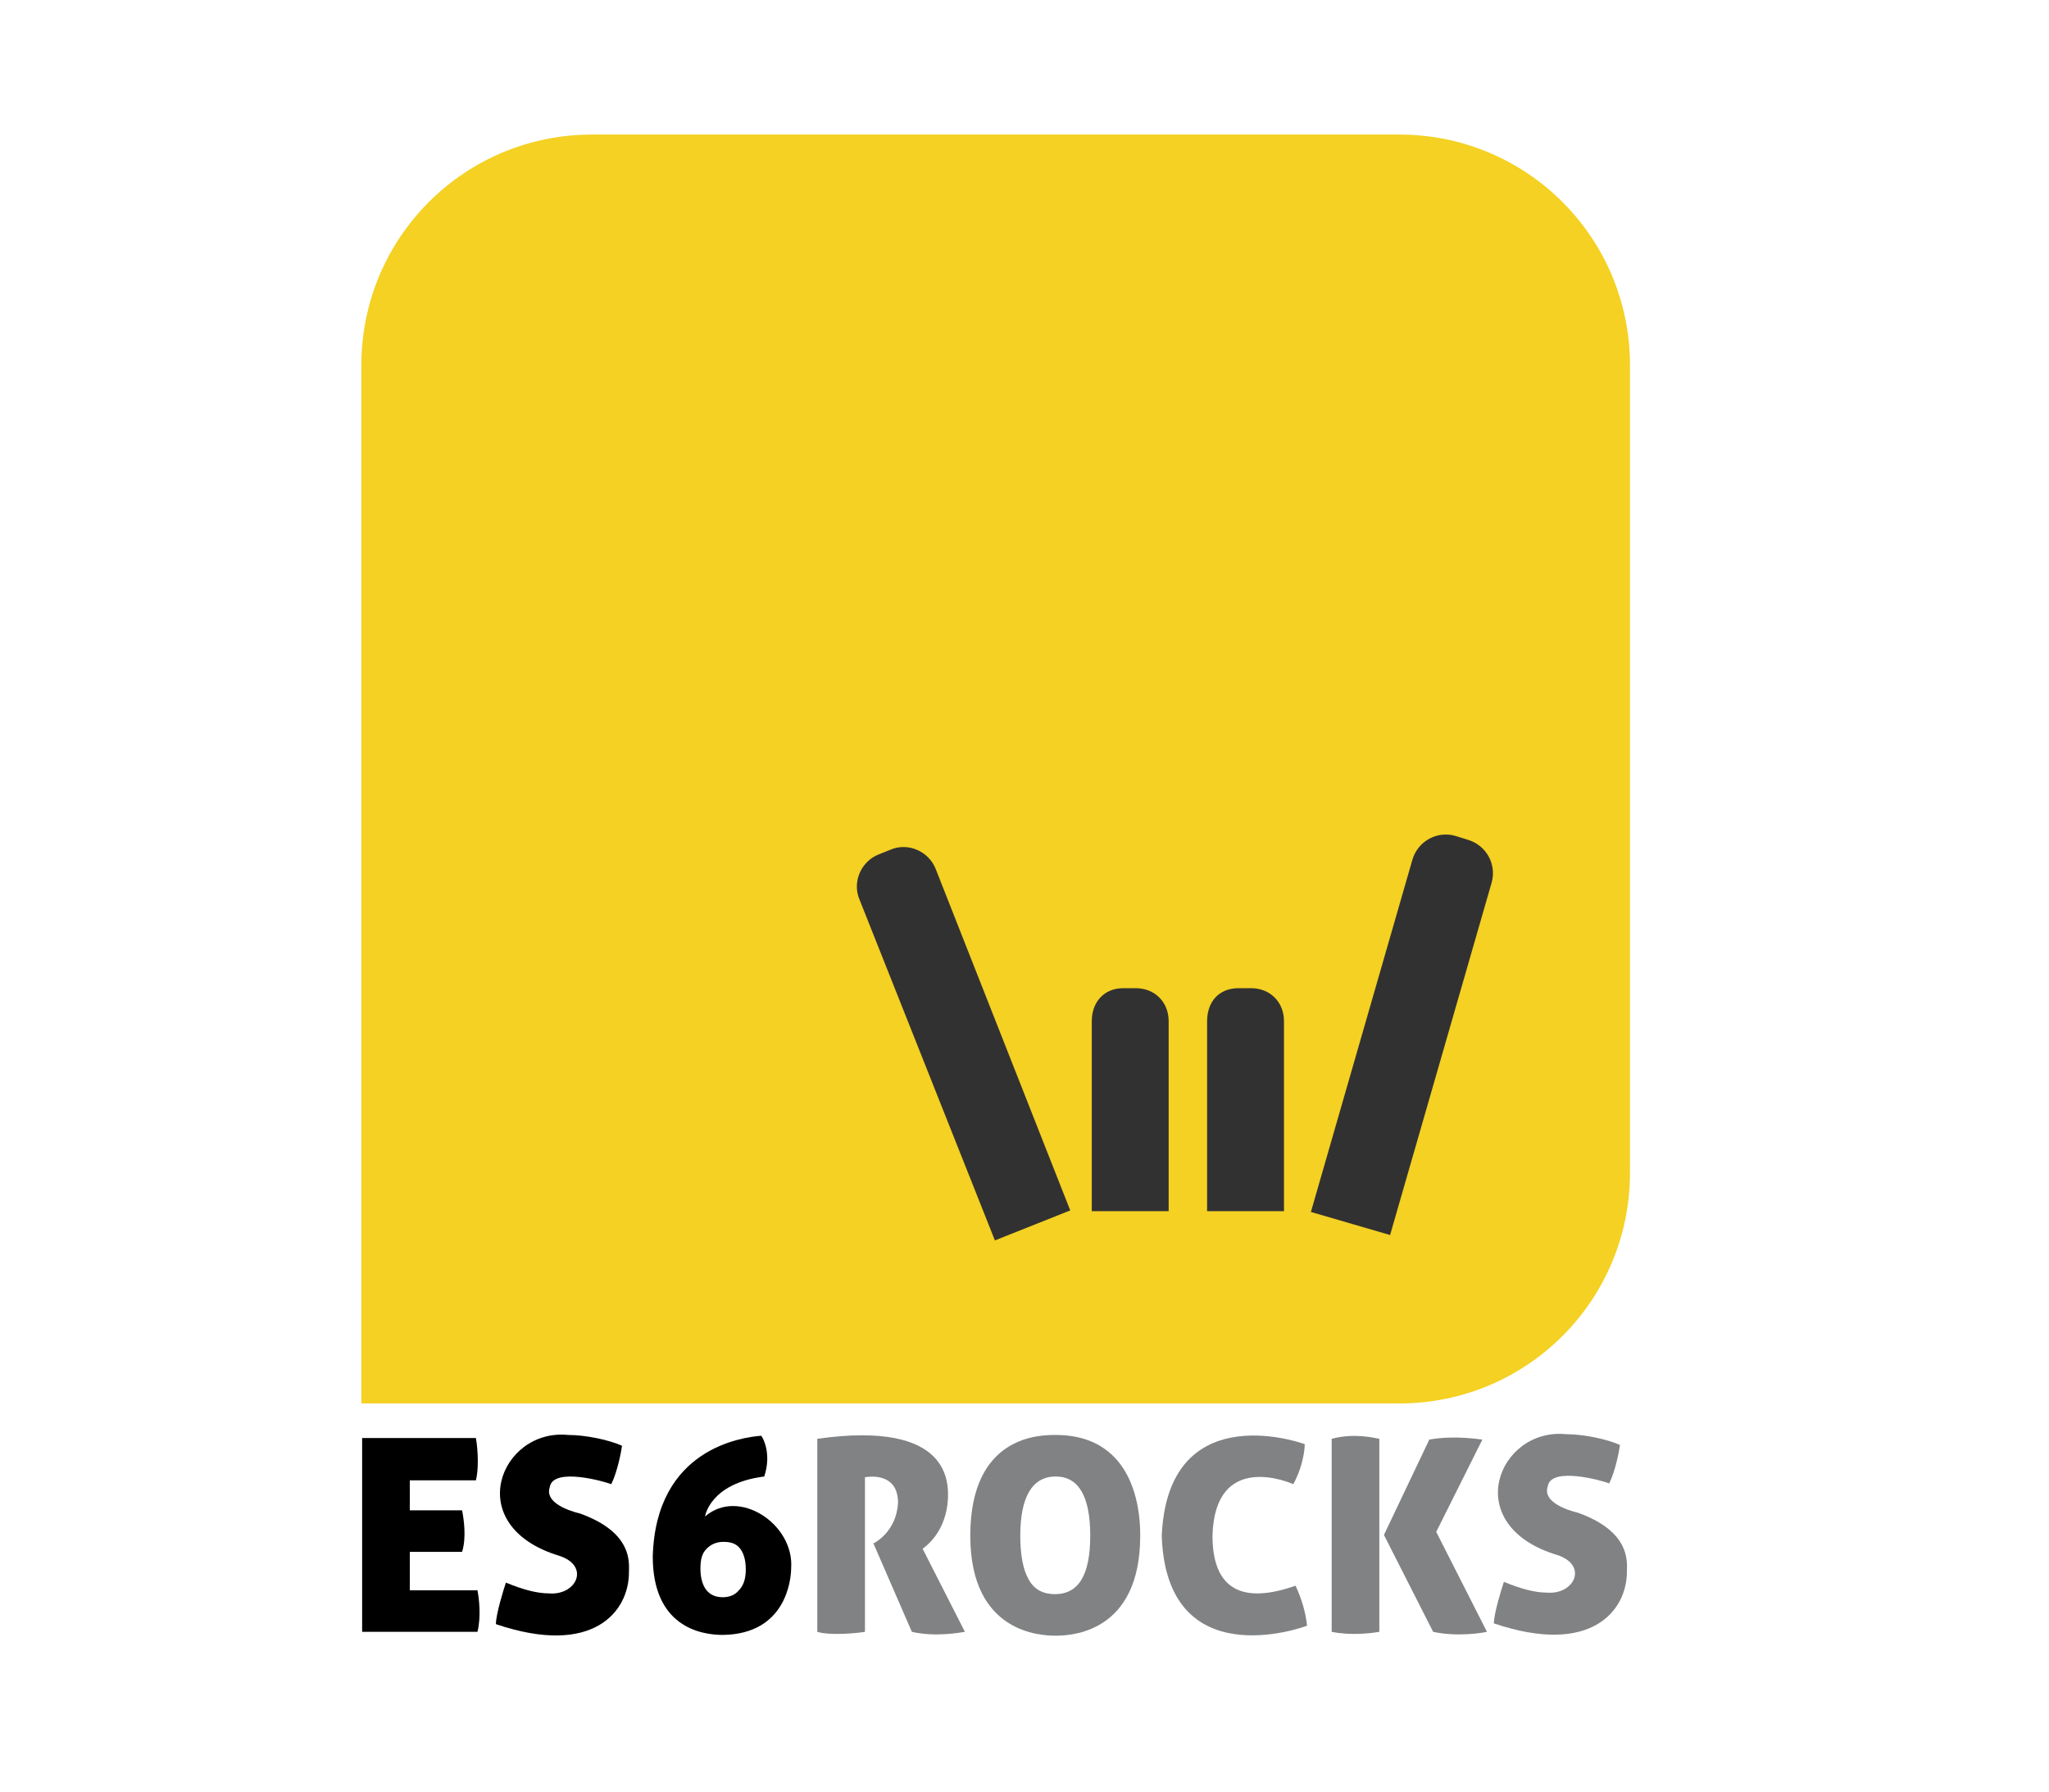
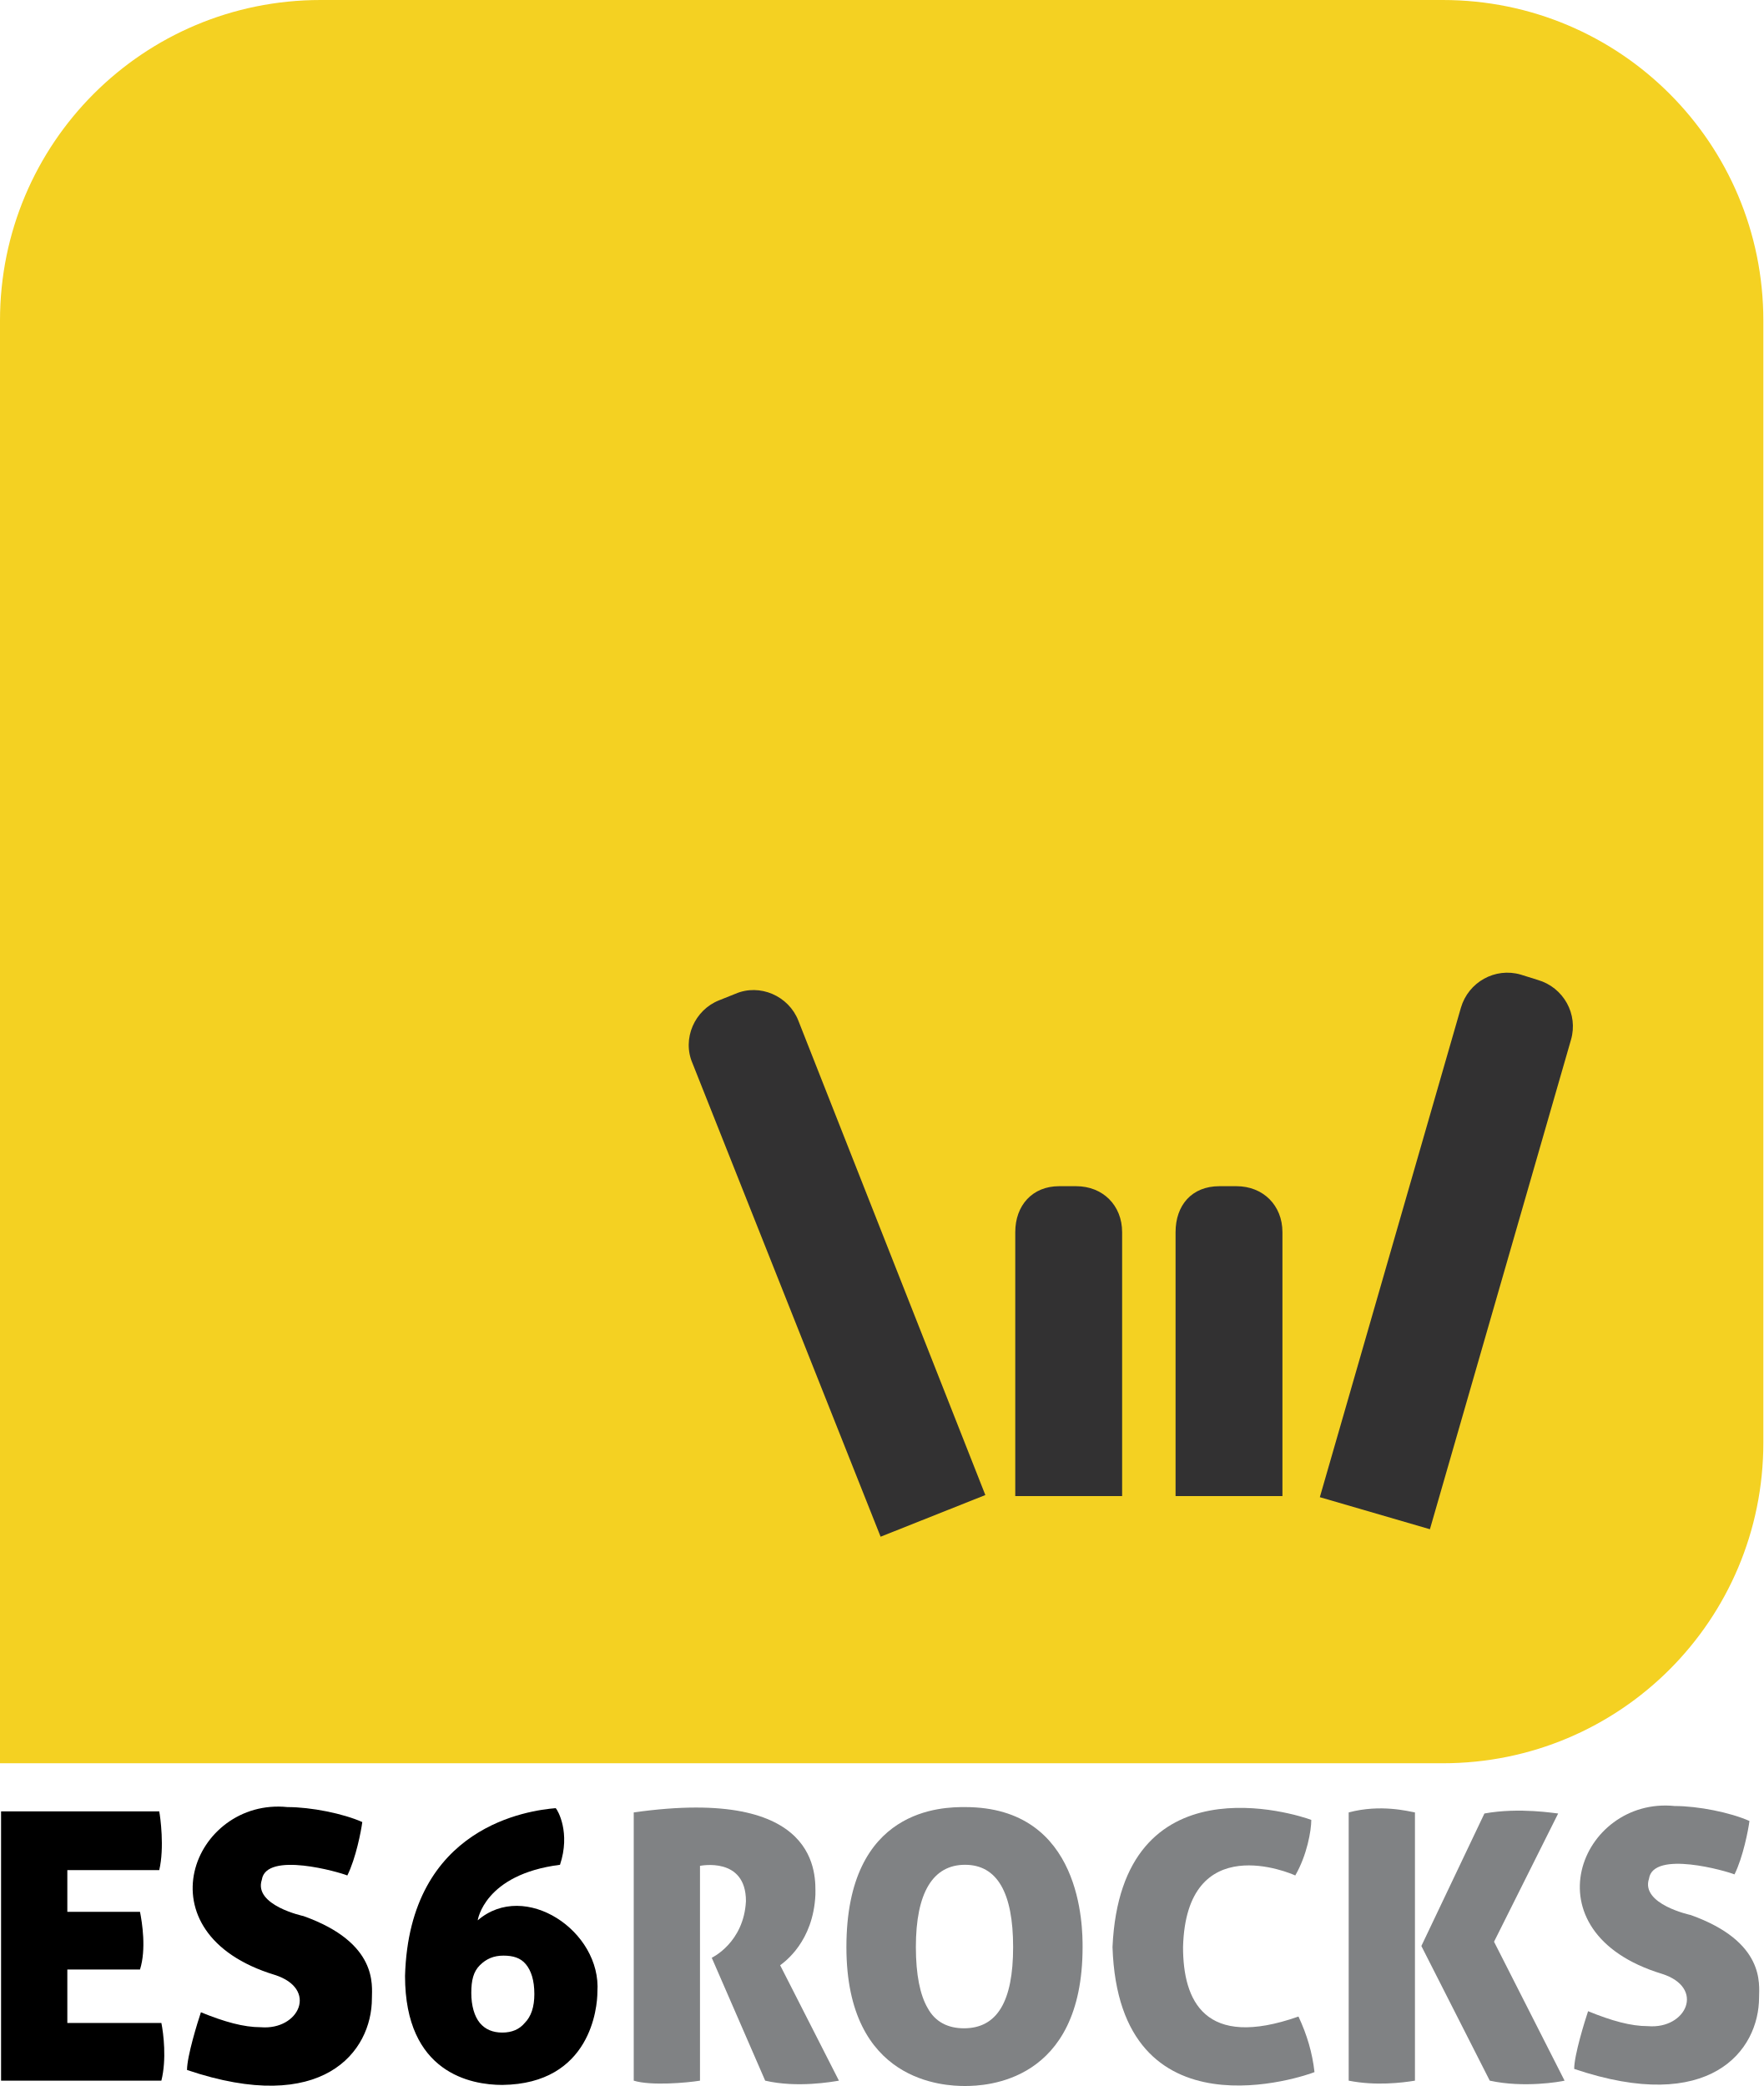
- <svg xmlns="http://www.w3.org/2000/svg" version="1.1" id="Layer_1" x="0px" y="0px" viewBox="0 0 266.5 233" enable-background="new 0 0 266.5 233" xml:space="preserve">
-   <path fill="#F4D122" d="M212,152.5c0,16.6-13.4,30-30,30c-26.3,0-135,0-135,0v-135c0-16.6,13.4-30,30-30h105c16.6,0,30,13.4,30,30  V152.5z" />
-   <g>
-     <path fill="#323132" d="M142,157.5v-24.7c0-2.5,1.6-4.3,4.1-4.3h1.6c2.5,0,4.3,1.8,4.3,4.3v24.7" />
-     <path fill="#323132" d="M157,157.5v-24.7c0-2.5,1.5-4.3,4.1-4.3h1.6c2.5,0,4.3,1.8,4.3,4.3v24.7" />
-     <path fill="#323132" d="M170.5,157.6l13.2-45.8c0.7-2.4,3.2-3.8,5.6-3.1l1.6,0.5c2.4,0.7,3.8,3.2,3.1,5.6l-13.2,45.8" />
-     <path fill="#323132" d="M139.2,157.4L121.7,113c-0.9-2.3-3.6-3.5-5.9-2.5l-1.5,0.6c-2.3,0.9-3.5,3.6-2.5,5.9l17.6,44.3" />
+ <svg xmlns="http://www.w3.org/2000/svg" id="Layer_1" height="100%" enable-background="new 0 0 266.5 233" xml:space="preserve" viewBox="0 0 165 195.2" width="100%" version="1.1" y="0px" x="0px" class="logo">
+   <path id="path3" fill="#f4d122" d="m165,135c0,16.6-13.4,30-30,30h-135v-135c0-16.6,13.4-30,30-30h105c16.6,0,30,13.4,30,30v105z" />
+   <g id="g5" fill="#323132" transform="translate(-47,-17.5)">
+     <path id="path7" d="m142,157.5v-24.7c0-2.5,1.6-4.3,4.1-4.3h1.6c2.5,0,4.3,1.8,4.3,4.3v24.7" />
+     <path id="path9" d="m157,157.5v-24.7c0-2.5,1.5-4.3,4.1-4.3h1.6c2.5,0,4.3,1.8,4.3,4.3v24.7" />
+     <path id="path11" d="m170.5,157.6,13.2-45.8c0.7-2.4,3.2-3.8,5.6-3.1l1.6,0.5c2.4,0.7,3.8,3.2,3.1,5.6l-13.2,45.8" />
+     <path id="path13" d="M139.2,157.4,121.7,113c-0.9-2.3-3.6-3.5-5.9-2.5l-1.5,0.6c-2.3,0.9-3.5,3.6-2.5,5.9l17.6,44.3" />
  </g>
-   <g>
-     <path d="M60.1,201.8h-6.8v5h8.8c0.2,1,0.5,3.4,0,5.4h-15V187h14.8c0.1,0.5,0.5,3.4,0,5.5h-8.6v3.9h6.8   C60.3,197.4,60.7,199.9,60.1,201.8z" />
-     <path d="M75.4,196.8c7,2.5,6.4,6.5,6.4,7.7c0,5-4.6,11-17.3,6.7c0-1.3,1-4.5,1.3-5.4c2.2,0.9,4,1.4,5.6,1.4   c3.6,0.3,5.4-3.6,1.3-4.9c-12.8-3.9-7.6-16.6,1.2-15.7c2.2,0,5.2,0.6,7,1.4c-0.1,0.8-0.6,3.4-1.4,5c-0.7-0.3-7.6-2.3-8,0.4   C70.7,195.8,75.4,196.8,75.4,196.8z" />
-     <path d="M99,186.7c0.2,0.2,1.4,2.3,0.4,5.3c-7.1,0.9-7.7,5.2-7.7,5.2c4.4-3.8,11.6,1,11.2,6.7c0,1.4-0.6,8.6-8.9,8.7   c-2.9,0-9.1-1.1-9.1-10.2C85.3,188.3,96.6,186.9,99,186.7z M94.1,200.5c-0.9,0-1.6,0.3-2.2,0.9c-0.6,0.6-0.8,1.4-0.8,2.6   c0,1.2,0.3,2.2,0.8,2.8c0.5,0.6,1.2,0.9,2.1,0.9s1.6-0.3,2.1-0.9c0.6-0.6,0.9-1.5,0.9-2.7c0-1.3-0.3-2.2-0.8-2.8   S95,200.5,94.1,200.5z" />
-     <path fill="#808284" d="M106.3,187.1c17.6-2.5,17,6,17,7.7c-0.2,4.4-2.9,6.3-3.3,6.6l5.5,10.8c-0.6,0.1-3.9,0.7-6.9,0l-5-11.5   c0,0,3-1.4,3.2-5.3c0-4.2-4.3-3.3-4.3-3.3v20.1c-1.2,0.2-4.6,0.5-6.2,0V187.1z" />
-     <path fill="#808284" d="M126.2,199.7c0-13.1,9.1-13.1,11.1-13.1c11,0,11,11.3,11,13.1c0,12.7-9.1,13-11,13   C135.4,212.7,126.2,212.4,126.2,199.7z M141.8,199.7c0-5.1-1.5-7.7-4.5-7.7c-3,0-4.6,2.6-4.6,7.7c0,2.6,0.4,4.5,1.1,5.7   c0.7,1.3,1.9,1.9,3.4,1.9C140.3,207.3,141.8,204.8,141.8,199.7z" />
-     <path fill="#808284" d="M157.7,199.7c0,5,2,9.6,10.8,6.5c0.8,1.7,1.3,3.4,1.5,5.2c-0.7,0.3-18.3,6.5-18.9-11.7   c0.8-17.7,17.3-12.4,18.6-11.9c0,1-0.4,3.3-1.5,5.2C167.8,192.8,158,188.6,157.7,199.7z" />
-     <path fill="#808284" d="M173.2,187.1c3-0.8,5.6-0.1,6.2,0v25.1c-1.2,0.2-3.7,0.5-6.2,0V187.1z M186.8,199.2l6.6,13   c-0.4,0.1-3.8,0.7-7,0l-6.4-12.6l5.9-12.4c3.3-0.6,6.7,0,6.9,0L186.8,199.2z" />
-     <path fill="#808284" d="M205.2,196.7c7,2.5,6.4,6.5,6.4,7.7c0,5-4.6,11-17.3,6.7c0-1.3,1-4.5,1.3-5.4c2.2,0.9,4,1.4,5.6,1.4   c3.6,0.3,5.4-3.6,1.3-4.9c-12.8-3.9-7.6-16.6,1.2-15.7c2.2,0,5.2,0.6,7,1.4c-0.1,0.8-0.6,3.4-1.4,5c-0.7-0.3-7.6-2.3-8,0.4   C200.5,195.7,205.2,196.7,205.2,196.7z" />
+   <g id="g15" transform="translate(-47,-17.5)">
+     <path id="path17" d="m60.1,201.8h-6.8v5h8.8c0.2,1,0.5,3.4,0,5.4h-15v-25.2h14.8c0.1,0.5,0.5,3.4,0,5.5h-8.6v3.9h6.8c0.2,1,0.6,3.5,0,5.4z" />
+     <path id="path19" d="m75.4,196.8c7,2.5,6.4,6.5,6.4,7.7,0,5-4.6,11-17.3,6.7,0-1.3,1-4.5,1.3-5.4,2.2,0.9,4,1.4,5.6,1.4,3.6,0.3,5.4-3.6,1.3-4.9-12.8-3.9-7.6-16.6,1.2-15.7,2.2,0,5.2,0.6,7,1.4-0.1,0.8-0.6,3.4-1.4,5-0.7-0.3-7.6-2.3-8,0.4-0.8,2.4,3.9,3.4,3.9,3.4z" />
+     <path id="path21" d="m99,186.7c0.2,0.2,1.4,2.3,0.4,5.3-7.1,0.9-7.7,5.2-7.7,5.2,4.4-3.8,11.6,1,11.2,6.7,0,1.4-0.6,8.6-8.9,8.7-2.9,0-9.1-1.1-9.1-10.2,0.4-14.1,11.7-15.5,14.1-15.7zm-4.9,13.8c-0.9,0-1.6,0.3-2.2,0.9s-0.8,1.4-0.8,2.6,0.3,2.2,0.8,2.8,1.2,0.9,2.1,0.9,1.6-0.3,2.1-0.9c0.6-0.6,0.9-1.5,0.9-2.7,0-1.3-0.3-2.2-0.8-2.8s-1.2-0.8-2.1-0.8z" />
+     <path id="path23" fill="#808284" d="m106.3,187.1c17.6-2.5,17,6,17,7.7-0.2,4.4-2.9,6.3-3.3,6.6l5.5,10.8c-0.6,0.1-3.9,0.7-6.9,0l-5-11.5s3-1.4,3.2-5.3c0-4.2-4.3-3.3-4.3-3.3v20.1c-1.2,0.2-4.6,0.5-6.2,0v-25.1z" />
+     <path id="path25" fill="#808284" d="m126.2,199.7c0-13.1,9.1-13.1,11.1-13.1,11,0,11,11.3,11,13.1,0,12.7-9.1,13-11,13s-11.1-0.3-11.1-13zm15.6,0c0-5.1-1.5-7.7-4.5-7.7s-4.6,2.6-4.6,7.7c0,2.6,0.4,4.5,1.1,5.7,0.7,1.3,1.9,1.9,3.4,1.9,3.1,0,4.6-2.5,4.6-7.6z" />
+     <path id="path27" fill="#808284" d="m157.7,199.7c0,5,2,9.6,10.8,6.5,0.8,1.7,1.3,3.4,1.5,5.2-0.7,0.3-18.3,6.5-18.9-11.7,0.8-17.7,17.3-12.4,18.6-11.9,0,1-0.4,3.3-1.5,5.2-0.4-0.2-10.2-4.4-10.5,6.7z" />
+     <path id="path29" fill="#808284" d="m173.2,187.1c3-0.8,5.6-0.1,6.2,0v25.1c-1.2,0.2-3.7,0.5-6.2,0v-25.1zm13.6,12.1,6.6,13c-0.4,0.1-3.8,0.7-7,0l-6.4-12.6,5.9-12.4c3.3-0.6,6.7,0,6.9,0l-6,12z" />
+     <path id="path31" fill="#808284" d="m205.2,196.7c7,2.5,6.4,6.5,6.4,7.7,0,5-4.6,11-17.3,6.7,0-1.3,1-4.5,1.3-5.4,2.2,0.9,4,1.4,5.6,1.4,3.6,0.3,5.4-3.6,1.3-4.9-12.8-3.9-7.6-16.6,1.2-15.7,2.2,0,5.2,0.6,7,1.4-0.1,0.8-0.6,3.4-1.4,5-0.7-0.3-7.6-2.3-8,0.4-0.8,2.4,3.9,3.4,3.9,3.4z" />
  </g>
</svg>
